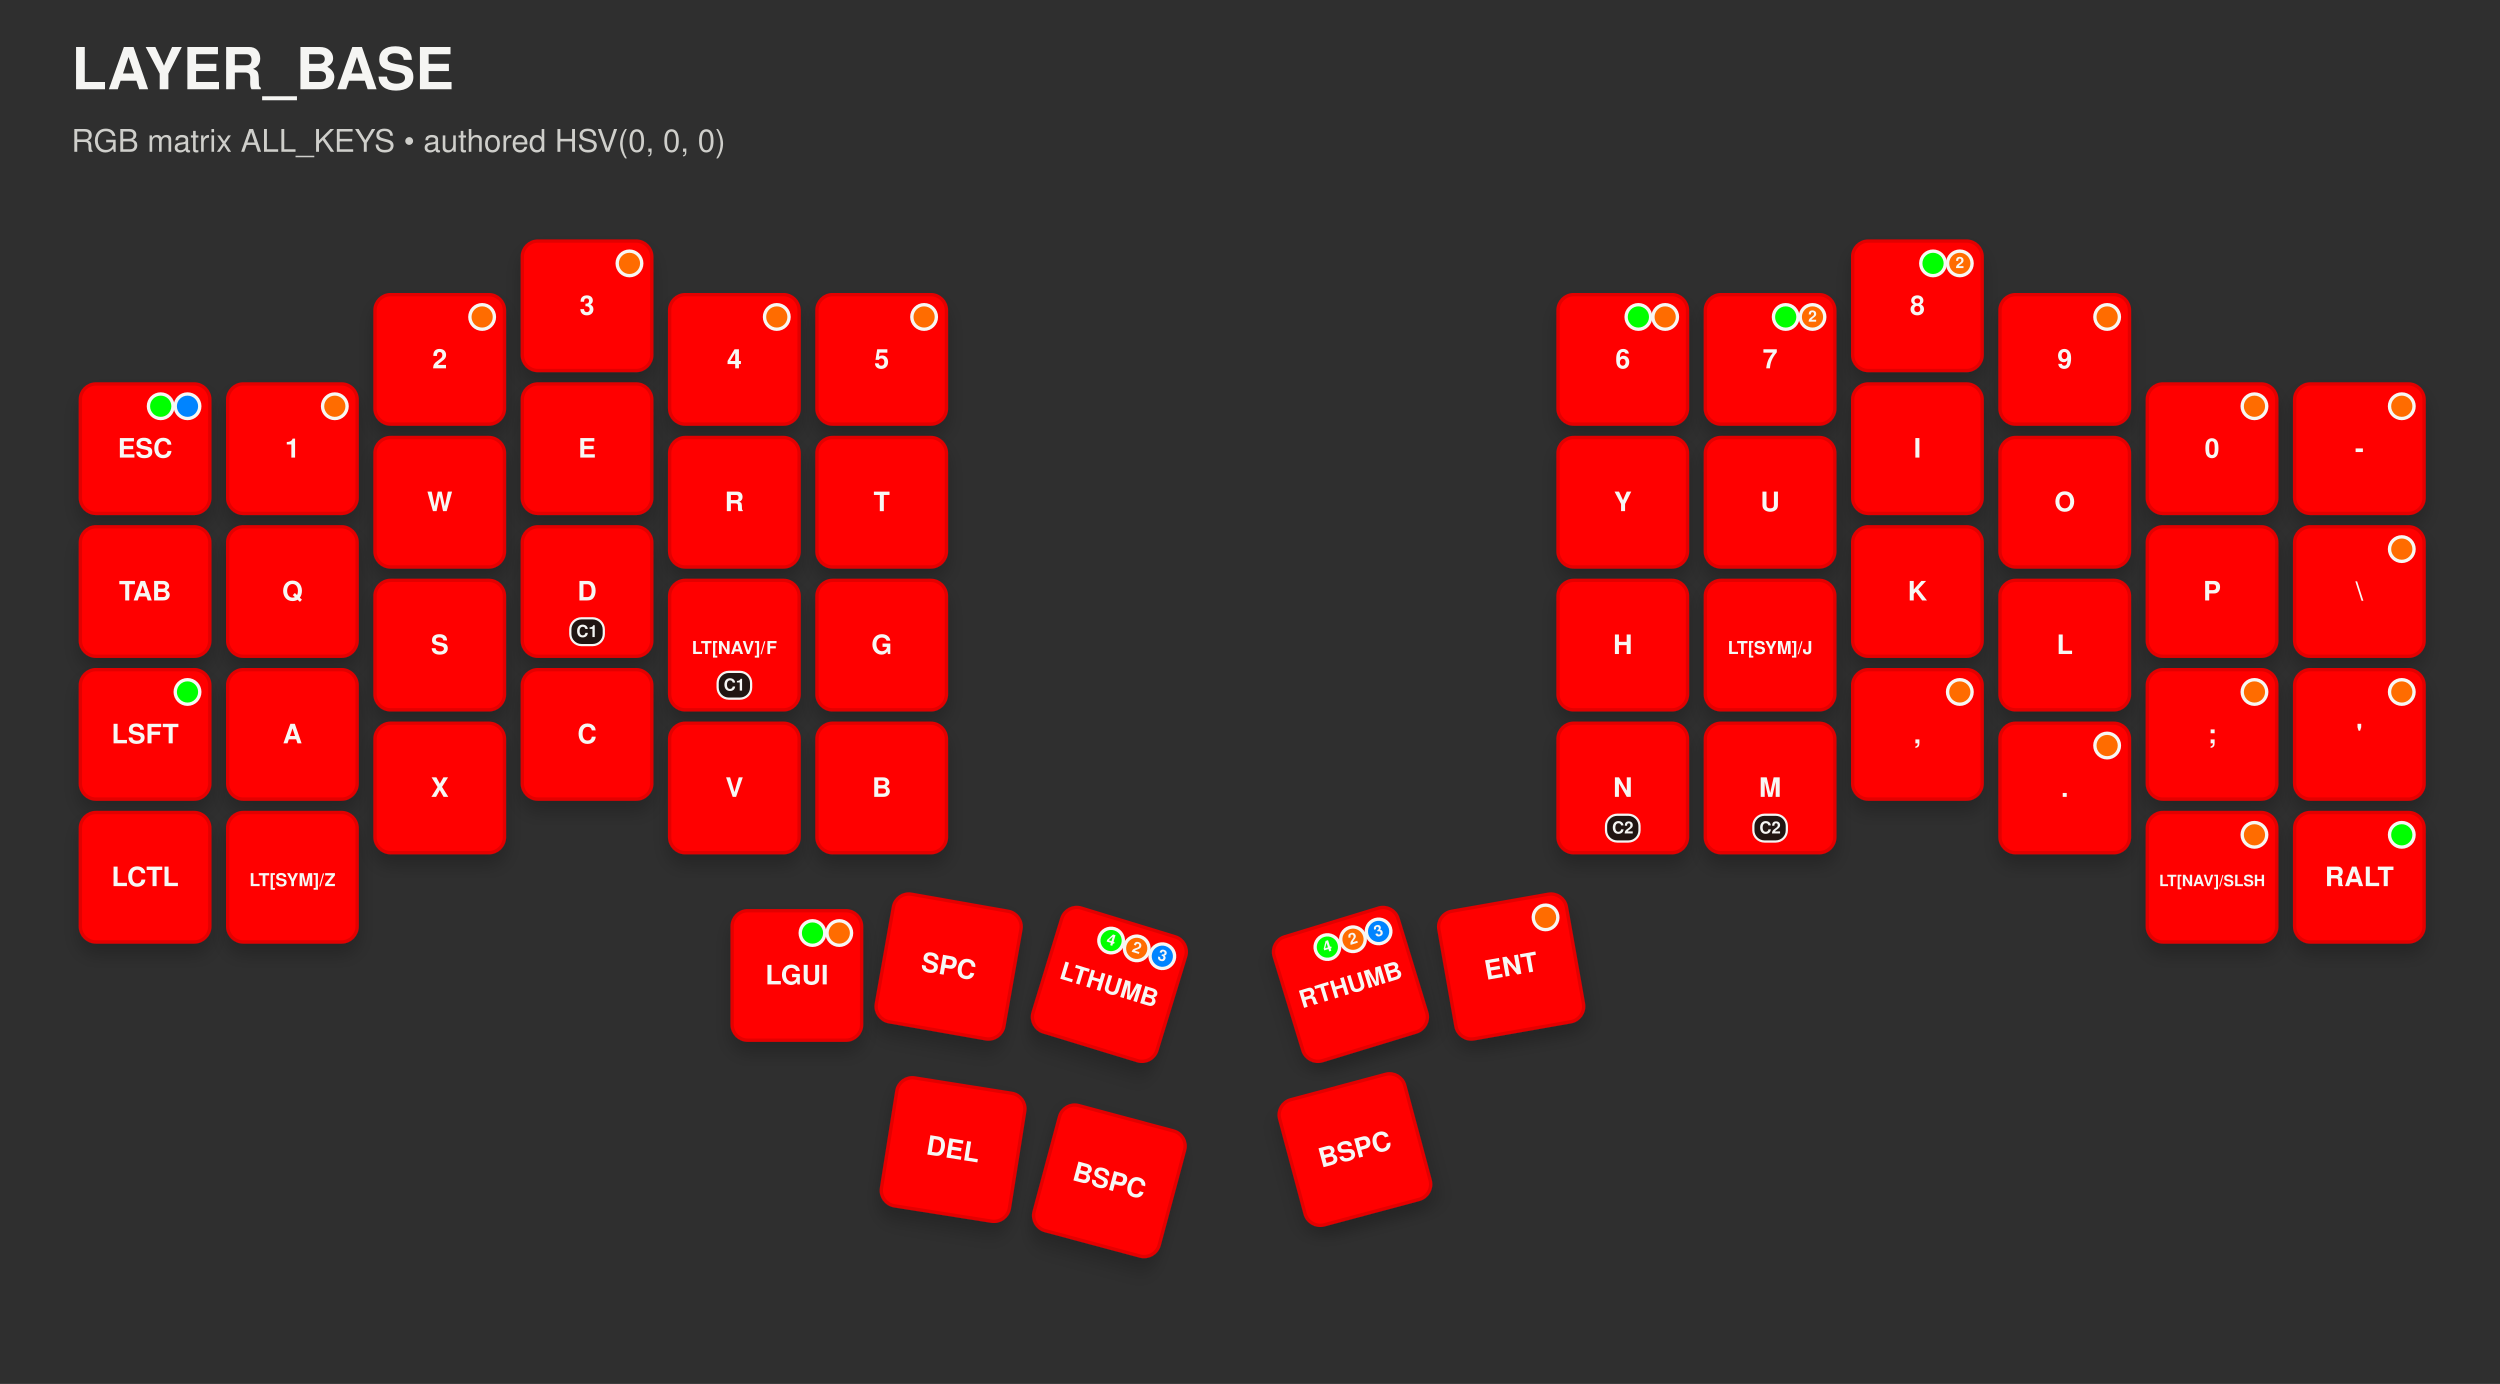
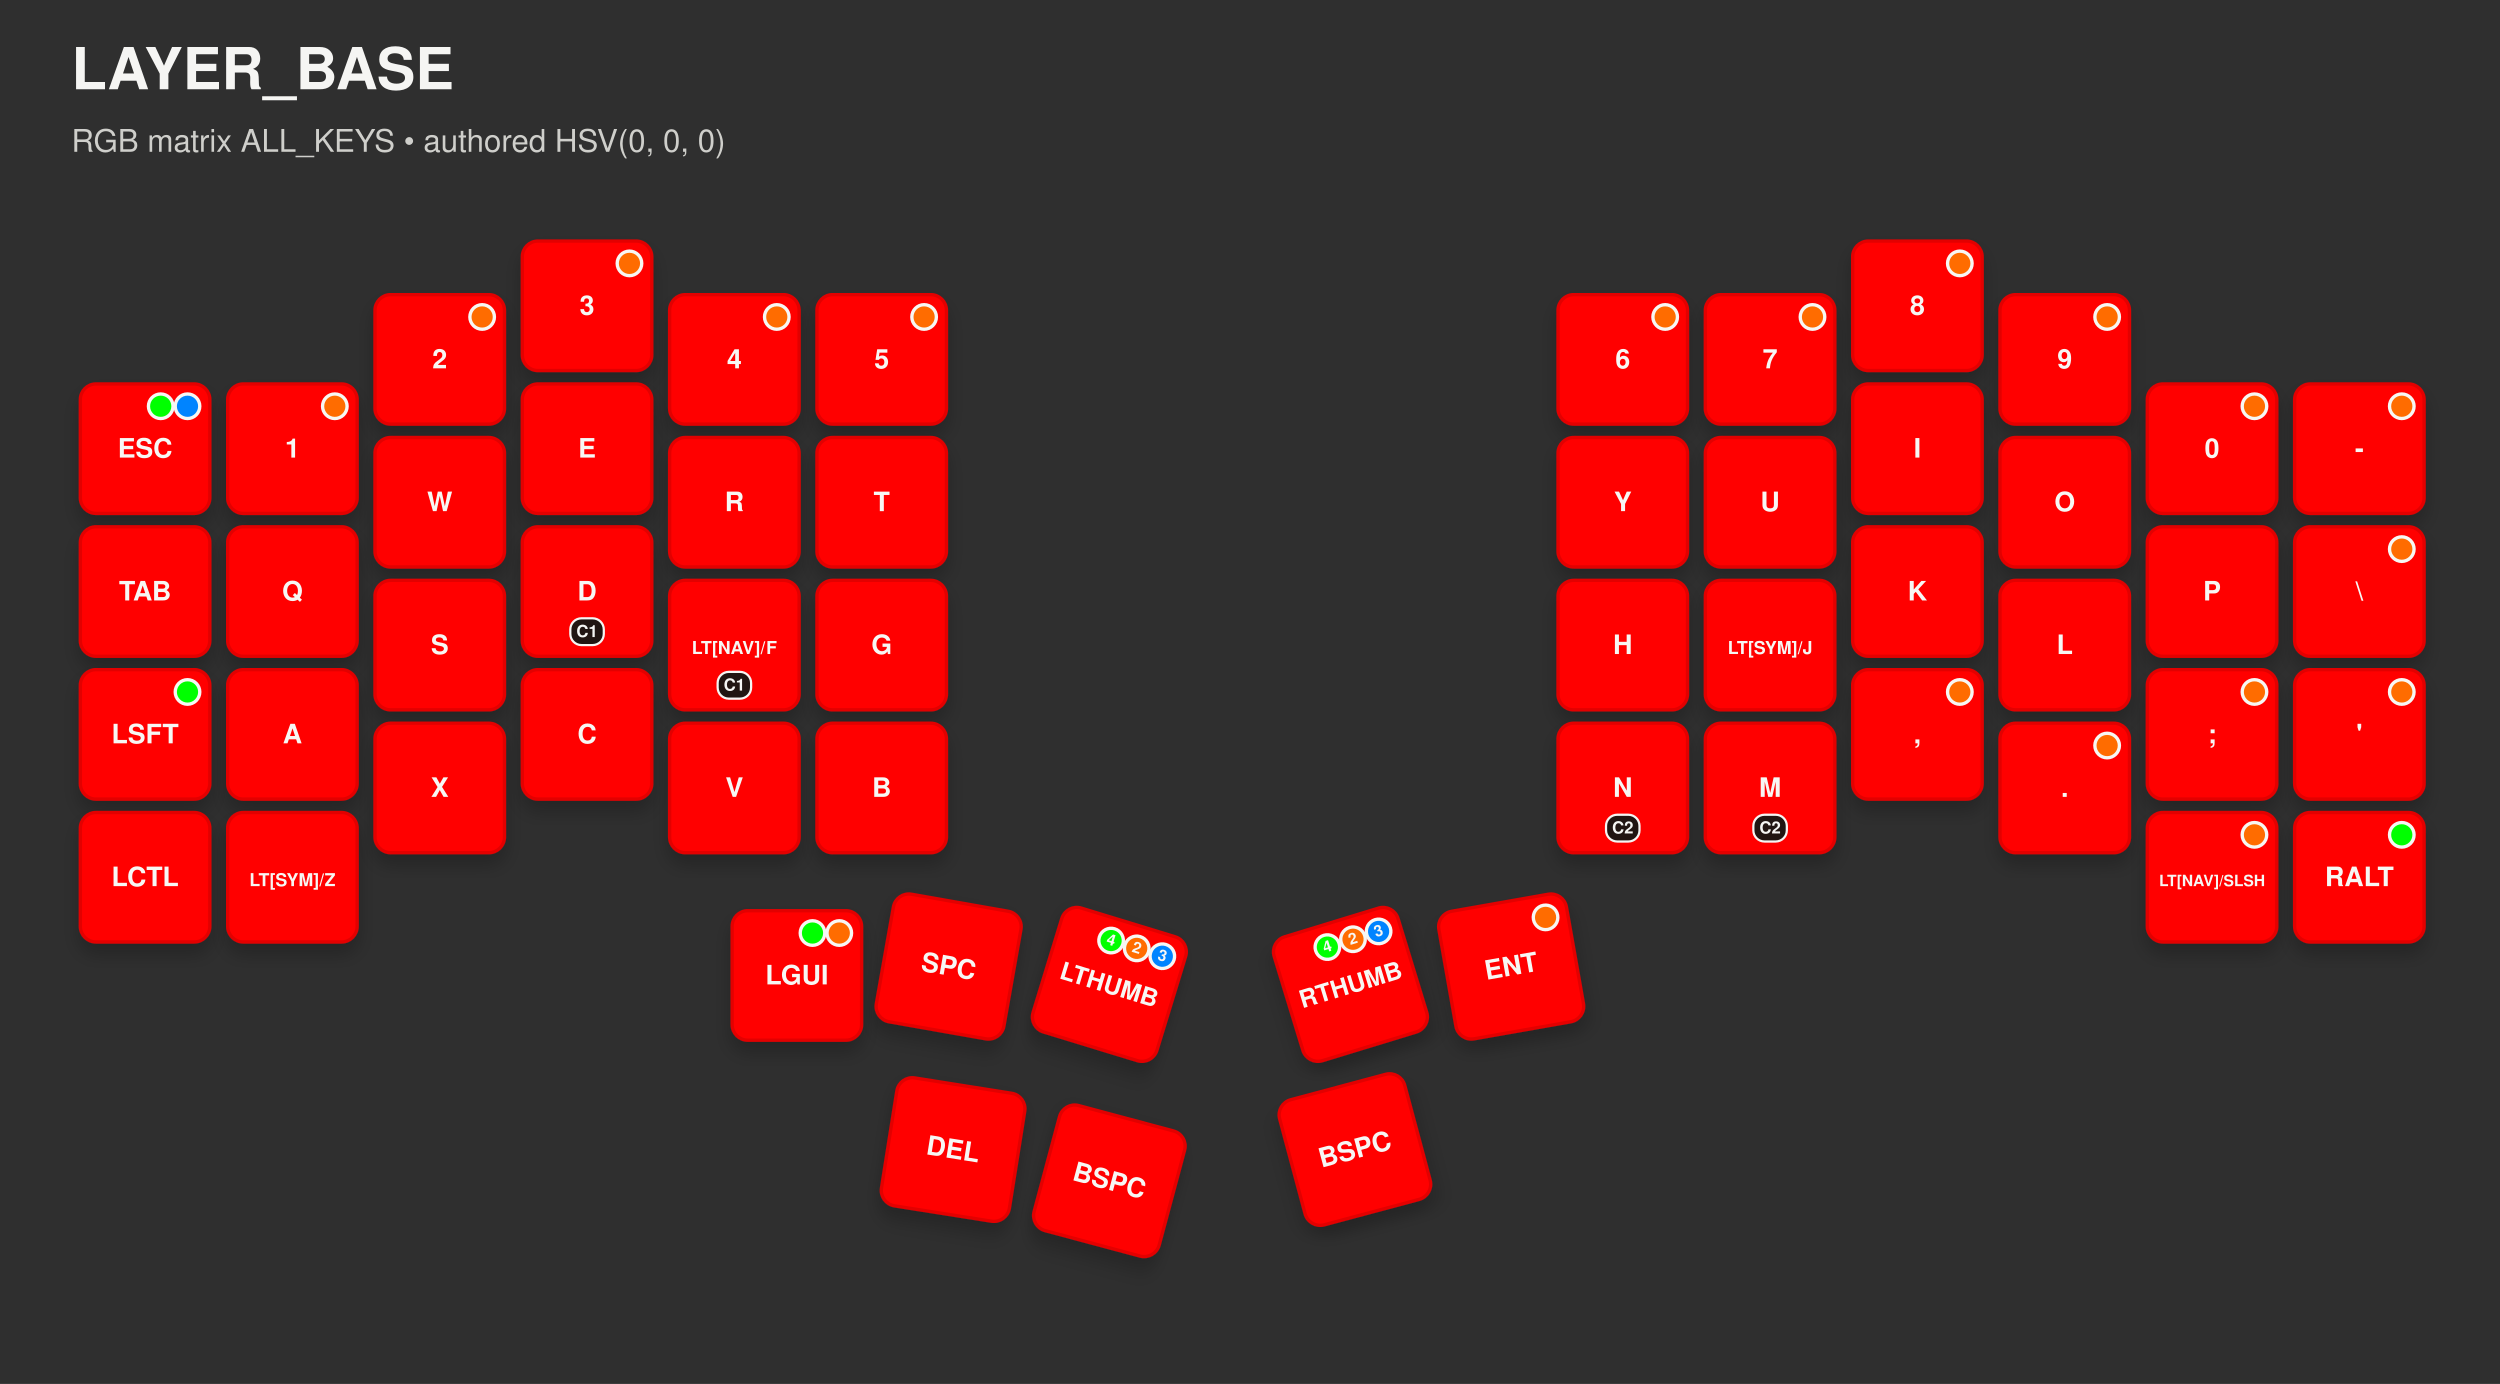
<svg xmlns="http://www.w3.org/2000/svg" width="1120" height="620" viewBox="0 0 1120 620" role="img" aria-labelledby="title desc">
  <defs>
    <filter id="shadow" x="-20%" y="-20%" width="140%" height="140%">
      <feDropShadow dx="0" dy="5" stdDeviation="4" flood-color="#000000" flood-opacity="0.22" />
    </filter>
  </defs>
  <rect width="1120" height="620" fill="#2f2f2f" />
  <text x="32" y="40" fill="#f5f5f3" font-size="26" font-family="Helvetica, Arial, sans-serif" font-weight="700">LAYER_BASE</text>
  <text x="32" y="68" fill="#cfcfcb" font-size="14" font-family="Helvetica, Arial, sans-serif">RGB matrix ALL_KEYS • authored HSV(0, 0, 0)</text>
  <g transform="rotate(0 65.0 201.0)">
    <rect x="36.0" y="172.0" width="58" height="58" rx="7" fill="#ff0000" stroke="#e30000" stroke-width="1.5" filter="url(#shadow)" />
    <text x="65.0" y="205.0" fill="#f7f7f4" fill-opacity="1.0" font-size="12" text-anchor="middle" font-family="Helvetica, Arial, sans-serif" font-weight="600">ESC</text>
    <circle cx="72.0" cy="182.0" r="5.5" fill="#00ff00" stroke="#f7f7f4" stroke-width="1.5" />
    <circle cx="84.0" cy="182.0" r="5.5" fill="#0084ff" stroke="#f7f7f4" stroke-width="1.5" />
  </g>
  <g transform="rotate(0 131.0 201.0)">
    <rect x="102.0" y="172.0" width="58" height="58" rx="7" fill="#ff0000" stroke="#e30000" stroke-width="1.5" filter="url(#shadow)" />
    <text x="131.0" y="205.0" fill="#f7f7f4" fill-opacity="1.0" font-size="12" text-anchor="middle" font-family="Helvetica, Arial, sans-serif" font-weight="600">1</text>
    <circle cx="150.0" cy="182.0" r="5.5" fill="#ff6c00" stroke="#f7f7f4" stroke-width="1.5" />
  </g>
  <g transform="rotate(0 197.0 161.0)">
    <rect x="168.0" y="132.0" width="58" height="58" rx="7" fill="#ff0000" stroke="#e30000" stroke-width="1.5" filter="url(#shadow)" />
    <text x="197.0" y="165.0" fill="#f7f7f4" fill-opacity="1.0" font-size="12" text-anchor="middle" font-family="Helvetica, Arial, sans-serif" font-weight="600">2</text>
    <circle cx="216.0" cy="142.0" r="5.5" fill="#ff6c00" stroke="#f7f7f4" stroke-width="1.5" />
  </g>
  <g transform="rotate(0 263.0 137.0)">
    <rect x="234.0" y="108.0" width="58" height="58" rx="7" fill="#ff0000" stroke="#e30000" stroke-width="1.5" filter="url(#shadow)" />
    <text x="263.0" y="141.0" fill="#f7f7f4" fill-opacity="1.0" font-size="12" text-anchor="middle" font-family="Helvetica, Arial, sans-serif" font-weight="600">3</text>
    <circle cx="282.0" cy="118.0" r="5.5" fill="#ff6c00" stroke="#f7f7f4" stroke-width="1.5" />
  </g>
  <g transform="rotate(0 329.0 161.0)">
    <rect x="300.0" y="132.0" width="58" height="58" rx="7" fill="#ff0000" stroke="#e30000" stroke-width="1.5" filter="url(#shadow)" />
    <text x="329.0" y="165.0" fill="#f7f7f4" fill-opacity="1.0" font-size="12" text-anchor="middle" font-family="Helvetica, Arial, sans-serif" font-weight="600">4</text>
    <circle cx="348.0" cy="142.0" r="5.5" fill="#ff6c00" stroke="#f7f7f4" stroke-width="1.5" />
  </g>
  <g transform="rotate(0 395.0 161.0)">
    <rect x="366.0" y="132.0" width="58" height="58" rx="7" fill="#ff0000" stroke="#e30000" stroke-width="1.5" filter="url(#shadow)" />
    <text x="395.0" y="165.0" fill="#f7f7f4" fill-opacity="1.0" font-size="12" text-anchor="middle" font-family="Helvetica, Arial, sans-serif" font-weight="600">5</text>
    <circle cx="414.0" cy="142.0" r="5.5" fill="#ff6c00" stroke="#f7f7f4" stroke-width="1.5" />
  </g>
  <g transform="rotate(0 727.0 161.0)">
    <rect x="698.0" y="132.0" width="58" height="58" rx="7" fill="#ff0000" stroke="#e30000" stroke-width="1.5" filter="url(#shadow)" />
    <text x="727.0" y="165.0" fill="#f7f7f4" fill-opacity="1.0" font-size="12" text-anchor="middle" font-family="Helvetica, Arial, sans-serif" font-weight="600">6</text>
-     <circle cx="734.0" cy="142.0" r="5.5" fill="#00ff00" stroke="#f7f7f4" stroke-width="1.5" />
    <circle cx="746.0" cy="142.0" r="5.5" fill="#ff6c00" stroke="#f7f7f4" stroke-width="1.5" />
  </g>
  <g transform="rotate(0 793.0 161.0)">
    <rect x="764.0" y="132.0" width="58" height="58" rx="7" fill="#ff0000" stroke="#e30000" stroke-width="1.5" filter="url(#shadow)" />
    <text x="793.0" y="165.0" fill="#f7f7f4" fill-opacity="1.0" font-size="12" text-anchor="middle" font-family="Helvetica, Arial, sans-serif" font-weight="600">7</text>
-     <circle cx="800.0" cy="142.0" r="5.5" fill="#00ff00" stroke="#f7f7f4" stroke-width="1.5" />
    <circle cx="812.0" cy="142.0" r="5.5" fill="#ff6c00" stroke="#f7f7f4" stroke-width="1.5" />
-     <text x="812.0" y="142.5" fill="#f7f7f4" font-size="7" text-anchor="middle" dominant-baseline="central" font-family="Helvetica, Arial, sans-serif" font-weight="700">2</text>
  </g>
  <g transform="rotate(0 859.0 137.0)">
    <rect x="830.0" y="108.0" width="58" height="58" rx="7" fill="#ff0000" stroke="#e30000" stroke-width="1.5" filter="url(#shadow)" />
    <text x="859.0" y="141.0" fill="#f7f7f4" fill-opacity="1.0" font-size="12" text-anchor="middle" font-family="Helvetica, Arial, sans-serif" font-weight="600">8</text>
-     <circle cx="866.0" cy="118.0" r="5.5" fill="#00ff00" stroke="#f7f7f4" stroke-width="1.5" />
    <circle cx="878.0" cy="118.0" r="5.5" fill="#ff6c00" stroke="#f7f7f4" stroke-width="1.5" />
-     <text x="878.0" y="118.5" fill="#f7f7f4" font-size="7" text-anchor="middle" dominant-baseline="central" font-family="Helvetica, Arial, sans-serif" font-weight="700">2</text>
  </g>
  <g transform="rotate(0 925.0 161.0)">
    <rect x="896.0" y="132.0" width="58" height="58" rx="7" fill="#ff0000" stroke="#e30000" stroke-width="1.5" filter="url(#shadow)" />
    <text x="925.0" y="165.0" fill="#f7f7f4" fill-opacity="1.0" font-size="12" text-anchor="middle" font-family="Helvetica, Arial, sans-serif" font-weight="600">9</text>
    <circle cx="944.0" cy="142.0" r="5.5" fill="#ff6c00" stroke="#f7f7f4" stroke-width="1.5" />
  </g>
  <g transform="rotate(0 991.0 201.0)">
    <rect x="962.0" y="172.0" width="58" height="58" rx="7" fill="#ff0000" stroke="#e30000" stroke-width="1.5" filter="url(#shadow)" />
    <text x="991.0" y="205.0" fill="#f7f7f4" fill-opacity="1.0" font-size="12" text-anchor="middle" font-family="Helvetica, Arial, sans-serif" font-weight="600">0</text>
    <circle cx="1010.0" cy="182.0" r="5.5" fill="#ff6c00" stroke="#f7f7f4" stroke-width="1.5" />
  </g>
  <g transform="rotate(0 1057.0 201.0)">
    <rect x="1028.0" y="172.0" width="58" height="58" rx="7" fill="#ff0000" stroke="#e30000" stroke-width="1.5" filter="url(#shadow)" />
    <text x="1057.0" y="205.0" fill="#f7f7f4" fill-opacity="1.0" font-size="12" text-anchor="middle" font-family="Helvetica, Arial, sans-serif" font-weight="600">-</text>
    <circle cx="1076.0" cy="182.0" r="5.5" fill="#ff6c00" stroke="#f7f7f4" stroke-width="1.5" />
  </g>
  <g transform="rotate(0 65.0 265.0)">
    <rect x="36.0" y="236.0" width="58" height="58" rx="7" fill="#ff0000" stroke="#e30000" stroke-width="1.5" filter="url(#shadow)" />
    <text x="65.0" y="269.0" fill="#f7f7f4" fill-opacity="1.0" font-size="12" text-anchor="middle" font-family="Helvetica, Arial, sans-serif" font-weight="600">TAB</text>
  </g>
  <g transform="rotate(0 131.0 265.0)">
    <rect x="102.0" y="236.0" width="58" height="58" rx="7" fill="#ff0000" stroke="#e30000" stroke-width="1.5" filter="url(#shadow)" />
    <text x="131.0" y="269.0" fill="#f7f7f4" fill-opacity="1.0" font-size="12" text-anchor="middle" font-family="Helvetica, Arial, sans-serif" font-weight="600">Q</text>
  </g>
  <g transform="rotate(0 197.0 225.0)">
    <rect x="168.0" y="196.0" width="58" height="58" rx="7" fill="#ff0000" stroke="#e30000" stroke-width="1.5" filter="url(#shadow)" />
    <text x="197.0" y="229.0" fill="#f7f7f4" fill-opacity="1.0" font-size="12" text-anchor="middle" font-family="Helvetica, Arial, sans-serif" font-weight="600">W</text>
  </g>
  <g transform="rotate(0 263.0 201.0)">
    <rect x="234.0" y="172.0" width="58" height="58" rx="7" fill="#ff0000" stroke="#e30000" stroke-width="1.5" filter="url(#shadow)" />
    <text x="263.0" y="205.0" fill="#f7f7f4" fill-opacity="1.0" font-size="12" text-anchor="middle" font-family="Helvetica, Arial, sans-serif" font-weight="600">E</text>
  </g>
  <g transform="rotate(0 329.0 225.0)">
    <rect x="300.0" y="196.0" width="58" height="58" rx="7" fill="#ff0000" stroke="#e30000" stroke-width="1.5" filter="url(#shadow)" />
    <text x="329.0" y="229.0" fill="#f7f7f4" fill-opacity="1.0" font-size="12" text-anchor="middle" font-family="Helvetica, Arial, sans-serif" font-weight="600">R</text>
  </g>
  <g transform="rotate(0 395.0 225.0)">
    <rect x="366.0" y="196.0" width="58" height="58" rx="7" fill="#ff0000" stroke="#e30000" stroke-width="1.5" filter="url(#shadow)" />
    <text x="395.0" y="229.0" fill="#f7f7f4" fill-opacity="1.0" font-size="12" text-anchor="middle" font-family="Helvetica, Arial, sans-serif" font-weight="600">T</text>
  </g>
  <g transform="rotate(0 727.0 225.0)">
    <rect x="698.0" y="196.0" width="58" height="58" rx="7" fill="#ff0000" stroke="#e30000" stroke-width="1.5" filter="url(#shadow)" />
    <text x="727.0" y="229.0" fill="#f7f7f4" fill-opacity="1.0" font-size="12" text-anchor="middle" font-family="Helvetica, Arial, sans-serif" font-weight="600">Y</text>
  </g>
  <g transform="rotate(0 793.0 225.0)">
    <rect x="764.0" y="196.0" width="58" height="58" rx="7" fill="#ff0000" stroke="#e30000" stroke-width="1.5" filter="url(#shadow)" />
    <text x="793.0" y="229.0" fill="#f7f7f4" fill-opacity="1.0" font-size="12" text-anchor="middle" font-family="Helvetica, Arial, sans-serif" font-weight="600">U</text>
  </g>
  <g transform="rotate(0 859.0 201.0)">
    <rect x="830.0" y="172.0" width="58" height="58" rx="7" fill="#ff0000" stroke="#e30000" stroke-width="1.5" filter="url(#shadow)" />
    <text x="859.0" y="205.0" fill="#f7f7f4" fill-opacity="1.0" font-size="12" text-anchor="middle" font-family="Helvetica, Arial, sans-serif" font-weight="600">I</text>
  </g>
  <g transform="rotate(0 925.0 225.0)">
    <rect x="896.0" y="196.0" width="58" height="58" rx="7" fill="#ff0000" stroke="#e30000" stroke-width="1.5" filter="url(#shadow)" />
    <text x="925.0" y="229.0" fill="#f7f7f4" fill-opacity="1.0" font-size="12" text-anchor="middle" font-family="Helvetica, Arial, sans-serif" font-weight="600">O</text>
  </g>
  <g transform="rotate(0 991.0 265.0)">
    <rect x="962.0" y="236.0" width="58" height="58" rx="7" fill="#ff0000" stroke="#e30000" stroke-width="1.5" filter="url(#shadow)" />
    <text x="991.0" y="269.0" fill="#f7f7f4" fill-opacity="1.0" font-size="12" text-anchor="middle" font-family="Helvetica, Arial, sans-serif" font-weight="600">P</text>
  </g>
  <g transform="rotate(0 1057.0 265.0)">
    <rect x="1028.0" y="236.0" width="58" height="58" rx="7" fill="#ff0000" stroke="#e30000" stroke-width="1.5" filter="url(#shadow)" />
    <text x="1057.0" y="269.0" fill="#f7f7f4" fill-opacity="1.0" font-size="12" text-anchor="middle" font-family="Helvetica, Arial, sans-serif" font-weight="600">\</text>
    <circle cx="1076.0" cy="246.0" r="5.5" fill="#ff6c00" stroke="#f7f7f4" stroke-width="1.5" />
  </g>
  <g transform="rotate(0 65.0 329.0)">
    <rect x="36.0" y="300.0" width="58" height="58" rx="7" fill="#ff0000" stroke="#e30000" stroke-width="1.5" filter="url(#shadow)" />
    <text x="65.0" y="333.0" fill="#f7f7f4" fill-opacity="1.0" font-size="12" text-anchor="middle" font-family="Helvetica, Arial, sans-serif" font-weight="600">LSFT</text>
    <circle cx="84.0" cy="310.0" r="5.5" fill="#00ff00" stroke="#f7f7f4" stroke-width="1.5" />
  </g>
  <g transform="rotate(0 131.0 329.0)">
    <rect x="102.0" y="300.0" width="58" height="58" rx="7" fill="#ff0000" stroke="#e30000" stroke-width="1.5" filter="url(#shadow)" />
    <text x="131.0" y="333.0" fill="#f7f7f4" fill-opacity="1.0" font-size="12" text-anchor="middle" font-family="Helvetica, Arial, sans-serif" font-weight="600">A</text>
  </g>
  <g transform="rotate(0 197.0 289.0)">
    <rect x="168.0" y="260.0" width="58" height="58" rx="7" fill="#ff0000" stroke="#e30000" stroke-width="1.5" filter="url(#shadow)" />
    <text x="197.0" y="293.0" fill="#f7f7f4" fill-opacity="1.0" font-size="12" text-anchor="middle" font-family="Helvetica, Arial, sans-serif" font-weight="600">S</text>
  </g>
  <g transform="rotate(0 263.0 265.0)">
    <rect x="234.0" y="236.0" width="58" height="58" rx="7" fill="#ff0000" stroke="#e30000" stroke-width="1.5" filter="url(#shadow)" />
    <text x="263.0" y="269.0" fill="#f7f7f4" fill-opacity="1.0" font-size="12" text-anchor="middle" font-family="Helvetica, Arial, sans-serif" font-weight="600">D</text>
    <rect x="255.5" y="277.0" width="15" height="12" rx="5" fill="#141714" fill-opacity="0.94" stroke="#f5f5f3" stroke-width="1" />
    <text x="263.0" y="285.4" fill="#f5f5f3" font-size="7.5" text-anchor="middle" font-family="Helvetica, Arial, sans-serif" font-weight="700">C1</text>
  </g>
  <g transform="rotate(0 329.0 289.0)">
    <rect x="300.0" y="260.0" width="58" height="58" rx="7" fill="#ff0000" stroke="#e30000" stroke-width="1.5" filter="url(#shadow)" />
    <text x="329.0" y="293.0" fill="#f7f7f4" fill-opacity="1.0" font-size="8" text-anchor="middle" font-family="Helvetica, Arial, sans-serif" font-weight="600">LT[NAV]/F</text>
    <rect x="321.5" y="301.0" width="15" height="12" rx="5" fill="#141714" fill-opacity="0.94" stroke="#f5f5f3" stroke-width="1" />
    <text x="329.0" y="309.4" fill="#f5f5f3" font-size="7.5" text-anchor="middle" font-family="Helvetica, Arial, sans-serif" font-weight="700">C1</text>
  </g>
  <g transform="rotate(0 395.0 289.0)">
    <rect x="366.0" y="260.0" width="58" height="58" rx="7" fill="#ff0000" stroke="#e30000" stroke-width="1.5" filter="url(#shadow)" />
    <text x="395.0" y="293.0" fill="#f7f7f4" fill-opacity="1.0" font-size="12" text-anchor="middle" font-family="Helvetica, Arial, sans-serif" font-weight="600">G</text>
  </g>
  <g transform="rotate(0 727.0 289.0)">
    <rect x="698.0" y="260.0" width="58" height="58" rx="7" fill="#ff0000" stroke="#e30000" stroke-width="1.5" filter="url(#shadow)" />
    <text x="727.0" y="293.0" fill="#f7f7f4" fill-opacity="1.0" font-size="12" text-anchor="middle" font-family="Helvetica, Arial, sans-serif" font-weight="600">H</text>
  </g>
  <g transform="rotate(0 793.0 289.0)">
    <rect x="764.0" y="260.0" width="58" height="58" rx="7" fill="#ff0000" stroke="#e30000" stroke-width="1.5" filter="url(#shadow)" />
    <text x="793.0" y="293.0" fill="#f7f7f4" fill-opacity="1.0" font-size="8" text-anchor="middle" font-family="Helvetica, Arial, sans-serif" font-weight="600" textLength="42" lengthAdjust="spacingAndGlyphs">LT[SYM]/J</text>
  </g>
  <g transform="rotate(0 859.0 265.0)">
    <rect x="830.0" y="236.0" width="58" height="58" rx="7" fill="#ff0000" stroke="#e30000" stroke-width="1.5" filter="url(#shadow)" />
    <text x="859.0" y="269.0" fill="#f7f7f4" fill-opacity="1.0" font-size="12" text-anchor="middle" font-family="Helvetica, Arial, sans-serif" font-weight="600">K</text>
  </g>
  <g transform="rotate(0 925.0 289.0)">
    <rect x="896.0" y="260.0" width="58" height="58" rx="7" fill="#ff0000" stroke="#e30000" stroke-width="1.5" filter="url(#shadow)" />
    <text x="925.0" y="293.0" fill="#f7f7f4" fill-opacity="1.0" font-size="12" text-anchor="middle" font-family="Helvetica, Arial, sans-serif" font-weight="600">L</text>
  </g>
  <g transform="rotate(0 991.0 329.0)">
    <rect x="962.0" y="300.0" width="58" height="58" rx="7" fill="#ff0000" stroke="#e30000" stroke-width="1.5" filter="url(#shadow)" />
    <text x="991.0" y="333.0" fill="#f7f7f4" fill-opacity="1.0" font-size="12" text-anchor="middle" font-family="Helvetica, Arial, sans-serif" font-weight="600">;</text>
    <circle cx="1010.0" cy="310.0" r="5.5" fill="#ff6c00" stroke="#f7f7f4" stroke-width="1.5" />
  </g>
  <g transform="rotate(0 1057.0 329.0)">
    <rect x="1028.0" y="300.0" width="58" height="58" rx="7" fill="#ff0000" stroke="#e30000" stroke-width="1.5" filter="url(#shadow)" />
    <text x="1057.0" y="333.0" fill="#f7f7f4" fill-opacity="1.0" font-size="12" text-anchor="middle" font-family="Helvetica, Arial, sans-serif" font-weight="600">'</text>
    <circle cx="1076.0" cy="310.0" r="5.5" fill="#ff6c00" stroke="#f7f7f4" stroke-width="1.5" />
  </g>
  <g transform="rotate(0 65.0 393.0)">
    <rect x="36.0" y="364.0" width="58" height="58" rx="7" fill="#ff0000" stroke="#e30000" stroke-width="1.5" filter="url(#shadow)" />
    <text x="65.0" y="397.0" fill="#f7f7f4" fill-opacity="1.0" font-size="12" text-anchor="middle" font-family="Helvetica, Arial, sans-serif" font-weight="600">LCTL</text>
  </g>
  <g transform="rotate(0 131.0 393.0)">
    <rect x="102.0" y="364.0" width="58" height="58" rx="7" fill="#ff0000" stroke="#e30000" stroke-width="1.5" filter="url(#shadow)" />
    <text x="131.0" y="397.0" fill="#f7f7f4" fill-opacity="1.0" font-size="8" text-anchor="middle" font-family="Helvetica, Arial, sans-serif" font-weight="600" textLength="42" lengthAdjust="spacingAndGlyphs">LT[SYM]/Z</text>
  </g>
  <g transform="rotate(0 197.0 353.0)">
    <rect x="168.0" y="324.0" width="58" height="58" rx="7" fill="#ff0000" stroke="#e30000" stroke-width="1.5" filter="url(#shadow)" />
    <text x="197.0" y="357.0" fill="#f7f7f4" fill-opacity="1.0" font-size="12" text-anchor="middle" font-family="Helvetica, Arial, sans-serif" font-weight="600">X</text>
  </g>
  <g transform="rotate(0 263.0 329.0)">
    <rect x="234.0" y="300.0" width="58" height="58" rx="7" fill="#ff0000" stroke="#e30000" stroke-width="1.5" filter="url(#shadow)" />
    <text x="263.0" y="333.0" fill="#f7f7f4" fill-opacity="1.0" font-size="12" text-anchor="middle" font-family="Helvetica, Arial, sans-serif" font-weight="600">C</text>
  </g>
  <g transform="rotate(0 329.0 353.0)">
    <rect x="300.0" y="324.0" width="58" height="58" rx="7" fill="#ff0000" stroke="#e30000" stroke-width="1.5" filter="url(#shadow)" />
    <text x="329.0" y="357.0" fill="#f7f7f4" fill-opacity="1.0" font-size="12" text-anchor="middle" font-family="Helvetica, Arial, sans-serif" font-weight="600">V</text>
  </g>
  <g transform="rotate(0 395.0 353.0)">
    <rect x="366.0" y="324.0" width="58" height="58" rx="7" fill="#ff0000" stroke="#e30000" stroke-width="1.5" filter="url(#shadow)" />
    <text x="395.0" y="357.0" fill="#f7f7f4" fill-opacity="1.0" font-size="12" text-anchor="middle" font-family="Helvetica, Arial, sans-serif" font-weight="600">B</text>
  </g>
  <g transform="rotate(0 727.0 353.0)">
    <rect x="698.0" y="324.0" width="58" height="58" rx="7" fill="#ff0000" stroke="#e30000" stroke-width="1.5" filter="url(#shadow)" />
    <text x="727.0" y="357.0" fill="#f7f7f4" fill-opacity="1.0" font-size="12" text-anchor="middle" font-family="Helvetica, Arial, sans-serif" font-weight="600">N</text>
    <rect x="719.5" y="365.0" width="15" height="12" rx="5" fill="#141714" fill-opacity="0.94" stroke="#f5f5f3" stroke-width="1" />
    <text x="727.0" y="373.4" fill="#f5f5f3" font-size="7.5" text-anchor="middle" font-family="Helvetica, Arial, sans-serif" font-weight="700">C2</text>
  </g>
  <g transform="rotate(0 793.0 353.0)">
    <rect x="764.0" y="324.0" width="58" height="58" rx="7" fill="#ff0000" stroke="#e30000" stroke-width="1.5" filter="url(#shadow)" />
    <text x="793.0" y="357.0" fill="#f7f7f4" fill-opacity="1.0" font-size="12" text-anchor="middle" font-family="Helvetica, Arial, sans-serif" font-weight="600">M</text>
    <rect x="785.5" y="365.0" width="15" height="12" rx="5" fill="#141714" fill-opacity="0.94" stroke="#f5f5f3" stroke-width="1" />
    <text x="793.0" y="373.4" fill="#f5f5f3" font-size="7.5" text-anchor="middle" font-family="Helvetica, Arial, sans-serif" font-weight="700">C2</text>
  </g>
  <g transform="rotate(0 859.0 329.0)">
    <rect x="830.0" y="300.0" width="58" height="58" rx="7" fill="#ff0000" stroke="#e30000" stroke-width="1.5" filter="url(#shadow)" />
    <text x="859.0" y="333.0" fill="#f7f7f4" fill-opacity="1.0" font-size="12" text-anchor="middle" font-family="Helvetica, Arial, sans-serif" font-weight="600">,</text>
    <circle cx="878.0" cy="310.0" r="5.5" fill="#ff6c00" stroke="#f7f7f4" stroke-width="1.5" />
  </g>
  <g transform="rotate(0 925.0 353.0)">
    <rect x="896.0" y="324.0" width="58" height="58" rx="7" fill="#ff0000" stroke="#e30000" stroke-width="1.5" filter="url(#shadow)" />
    <text x="925.0" y="357.0" fill="#f7f7f4" fill-opacity="1.0" font-size="12" text-anchor="middle" font-family="Helvetica, Arial, sans-serif" font-weight="600">.</text>
    <circle cx="944.0" cy="334.0" r="5.5" fill="#ff6c00" stroke="#f7f7f4" stroke-width="1.5" />
  </g>
  <g transform="rotate(0 991.0 393.0)">
    <rect x="962.0" y="364.0" width="58" height="58" rx="7" fill="#ff0000" stroke="#e30000" stroke-width="1.5" filter="url(#shadow)" />
    <text x="991.0" y="397.0" fill="#f7f7f4" fill-opacity="1.0" font-size="7" text-anchor="middle" font-family="Helvetica, Arial, sans-serif" font-weight="600" textLength="42" lengthAdjust="spacingAndGlyphs">LT[NAV]/SLSH</text>
    <circle cx="1010.0" cy="374.0" r="5.5" fill="#ff6c00" stroke="#f7f7f4" stroke-width="1.5" />
  </g>
  <g transform="rotate(0 1057.0 393.0)">
    <rect x="1028.0" y="364.0" width="58" height="58" rx="7" fill="#ff0000" stroke="#e30000" stroke-width="1.5" filter="url(#shadow)" />
    <text x="1057.0" y="397.0" fill="#f7f7f4" fill-opacity="1.0" font-size="12" text-anchor="middle" font-family="Helvetica, Arial, sans-serif" font-weight="600">RALT</text>
    <circle cx="1076.0" cy="374.0" r="5.5" fill="#00ff00" stroke="#f7f7f4" stroke-width="1.5" />
  </g>
  <g transform="rotate(0 357.0 437.0)">
    <rect x="328.0" y="408.0" width="58" height="58" rx="7" fill="#ff0000" stroke="#e30000" stroke-width="1.5" filter="url(#shadow)" />
    <text x="357.0" y="441.0" fill="#f7f7f4" fill-opacity="1.0" font-size="12" text-anchor="middle" font-family="Helvetica, Arial, sans-serif" font-weight="600">LGUI</text>
    <circle cx="364.0" cy="418.0" r="5.5" fill="#00ff00" stroke="#f7f7f4" stroke-width="1.5" />
    <circle cx="376.0" cy="418.0" r="5.5" fill="#ff6c00" stroke="#f7f7f4" stroke-width="1.5" />
  </g>
  <g transform="rotate(10 425.0 433.0)">
    <rect x="396.0" y="404.0" width="58" height="58" rx="7" fill="#ff0000" stroke="#e30000" stroke-width="1.5" filter="url(#shadow)" />
    <text x="425.0" y="437.0" fill="#f7f7f4" fill-opacity="1.0" font-size="12" text-anchor="middle" font-family="Helvetica, Arial, sans-serif" font-weight="600">SPC</text>
  </g>
  <g transform="rotate(17 497.0 441.0)">
    <rect x="468.0" y="412.0" width="58" height="58" rx="7" fill="#ff0000" stroke="#e30000" stroke-width="1.5" filter="url(#shadow)" />
    <text x="497.0" y="445.0" fill="#f7f7f4" fill-opacity="1.0" font-size="11" text-anchor="middle" font-family="Helvetica, Arial, sans-serif" font-weight="600" textLength="42" lengthAdjust="spacingAndGlyphs">LTHUMB</text>
    <circle cx="492.0" cy="422.0" r="5.5" fill="#00ff00" stroke="#f7f7f4" stroke-width="1.5" />
    <text x="492.0" y="422.5" fill="#f7f7f4" font-size="7" text-anchor="middle" dominant-baseline="central" font-family="Helvetica, Arial, sans-serif" font-weight="700">4</text>
    <circle cx="504.0" cy="422.0" r="5.5" fill="#ff6c00" stroke="#f7f7f4" stroke-width="1.5" />
    <text x="504.0" y="422.5" fill="#f7f7f4" font-size="7" text-anchor="middle" dominant-baseline="central" font-family="Helvetica, Arial, sans-serif" font-weight="700">2</text>
    <circle cx="516.0" cy="422.0" r="5.5" fill="#0084ff" stroke="#f7f7f4" stroke-width="1.5" />
    <text x="516.0" y="422.5" fill="#f7f7f4" font-size="7" text-anchor="middle" dominant-baseline="central" font-family="Helvetica, Arial, sans-serif" font-weight="700">3</text>
  </g>
  <g transform="rotate(-17 605.0 441.0)">
    <rect x="576.0" y="412.0" width="58" height="58" rx="7" fill="#ff0000" stroke="#e30000" stroke-width="1.5" filter="url(#shadow)" />
    <text x="605.0" y="445.0" fill="#f7f7f4" fill-opacity="1.0" font-size="11" text-anchor="middle" font-family="Helvetica, Arial, sans-serif" font-weight="600" textLength="42" lengthAdjust="spacingAndGlyphs">RTHUMB</text>
    <circle cx="600.0" cy="422.0" r="5.5" fill="#00ff00" stroke="#f7f7f4" stroke-width="1.5" />
    <text x="600.0" y="422.5" fill="#f7f7f4" font-size="7" text-anchor="middle" dominant-baseline="central" font-family="Helvetica, Arial, sans-serif" font-weight="700">4</text>
    <circle cx="612.0" cy="422.0" r="5.5" fill="#ff6c00" stroke="#f7f7f4" stroke-width="1.5" />
    <text x="612.0" y="422.5" fill="#f7f7f4" font-size="7" text-anchor="middle" dominant-baseline="central" font-family="Helvetica, Arial, sans-serif" font-weight="700">2</text>
    <circle cx="624.0" cy="422.0" r="5.5" fill="#0084ff" stroke="#f7f7f4" stroke-width="1.5" />
    <text x="624.0" y="422.5" fill="#f7f7f4" font-size="7" text-anchor="middle" dominant-baseline="central" font-family="Helvetica, Arial, sans-serif" font-weight="700">3</text>
  </g>
  <g transform="rotate(-10 677.0 433.0)">
    <rect x="648.0" y="404.0" width="58" height="58" rx="7" fill="#ff0000" stroke="#e30000" stroke-width="1.5" filter="url(#shadow)" />
    <text x="677.0" y="437.0" fill="#f7f7f4" fill-opacity="1.0" font-size="12" text-anchor="middle" font-family="Helvetica, Arial, sans-serif" font-weight="600">ENT</text>
    <circle cx="696.0" cy="414.0" r="5.5" fill="#ff6c00" stroke="#f7f7f4" stroke-width="1.5" />
  </g>
  <g transform="rotate(9 427.0 515.0)">
    <rect x="398.0" y="486.0" width="58" height="58" rx="7" fill="#ff0000" stroke="#e30000" stroke-width="1.5" filter="url(#shadow)" />
    <text x="427.0" y="519.0" fill="#f7f7f4" fill-opacity="1.0" font-size="12" text-anchor="middle" font-family="Helvetica, Arial, sans-serif" font-weight="600">DEL</text>
  </g>
  <g transform="rotate(15 497.0 529.0)">
    <rect x="468.0" y="500.0" width="58" height="58" rx="7" fill="#ff0000" stroke="#e30000" stroke-width="1.5" filter="url(#shadow)" />
    <text x="497.0" y="533.0" fill="#f7f7f4" fill-opacity="1.0" font-size="12" text-anchor="middle" font-family="Helvetica, Arial, sans-serif" font-weight="600">BSPC</text>
  </g>
  <g transform="rotate(-15 607.0 515.0)">
    <rect x="578.0" y="486.0" width="58" height="58" rx="7" fill="#ff0000" stroke="#e30000" stroke-width="1.5" filter="url(#shadow)" />
    <text x="607.0" y="519.0" fill="#f7f7f4" fill-opacity="1.0" font-size="12" text-anchor="middle" font-family="Helvetica, Arial, sans-serif" font-weight="600">BSPC</text>
  </g>
</svg>
